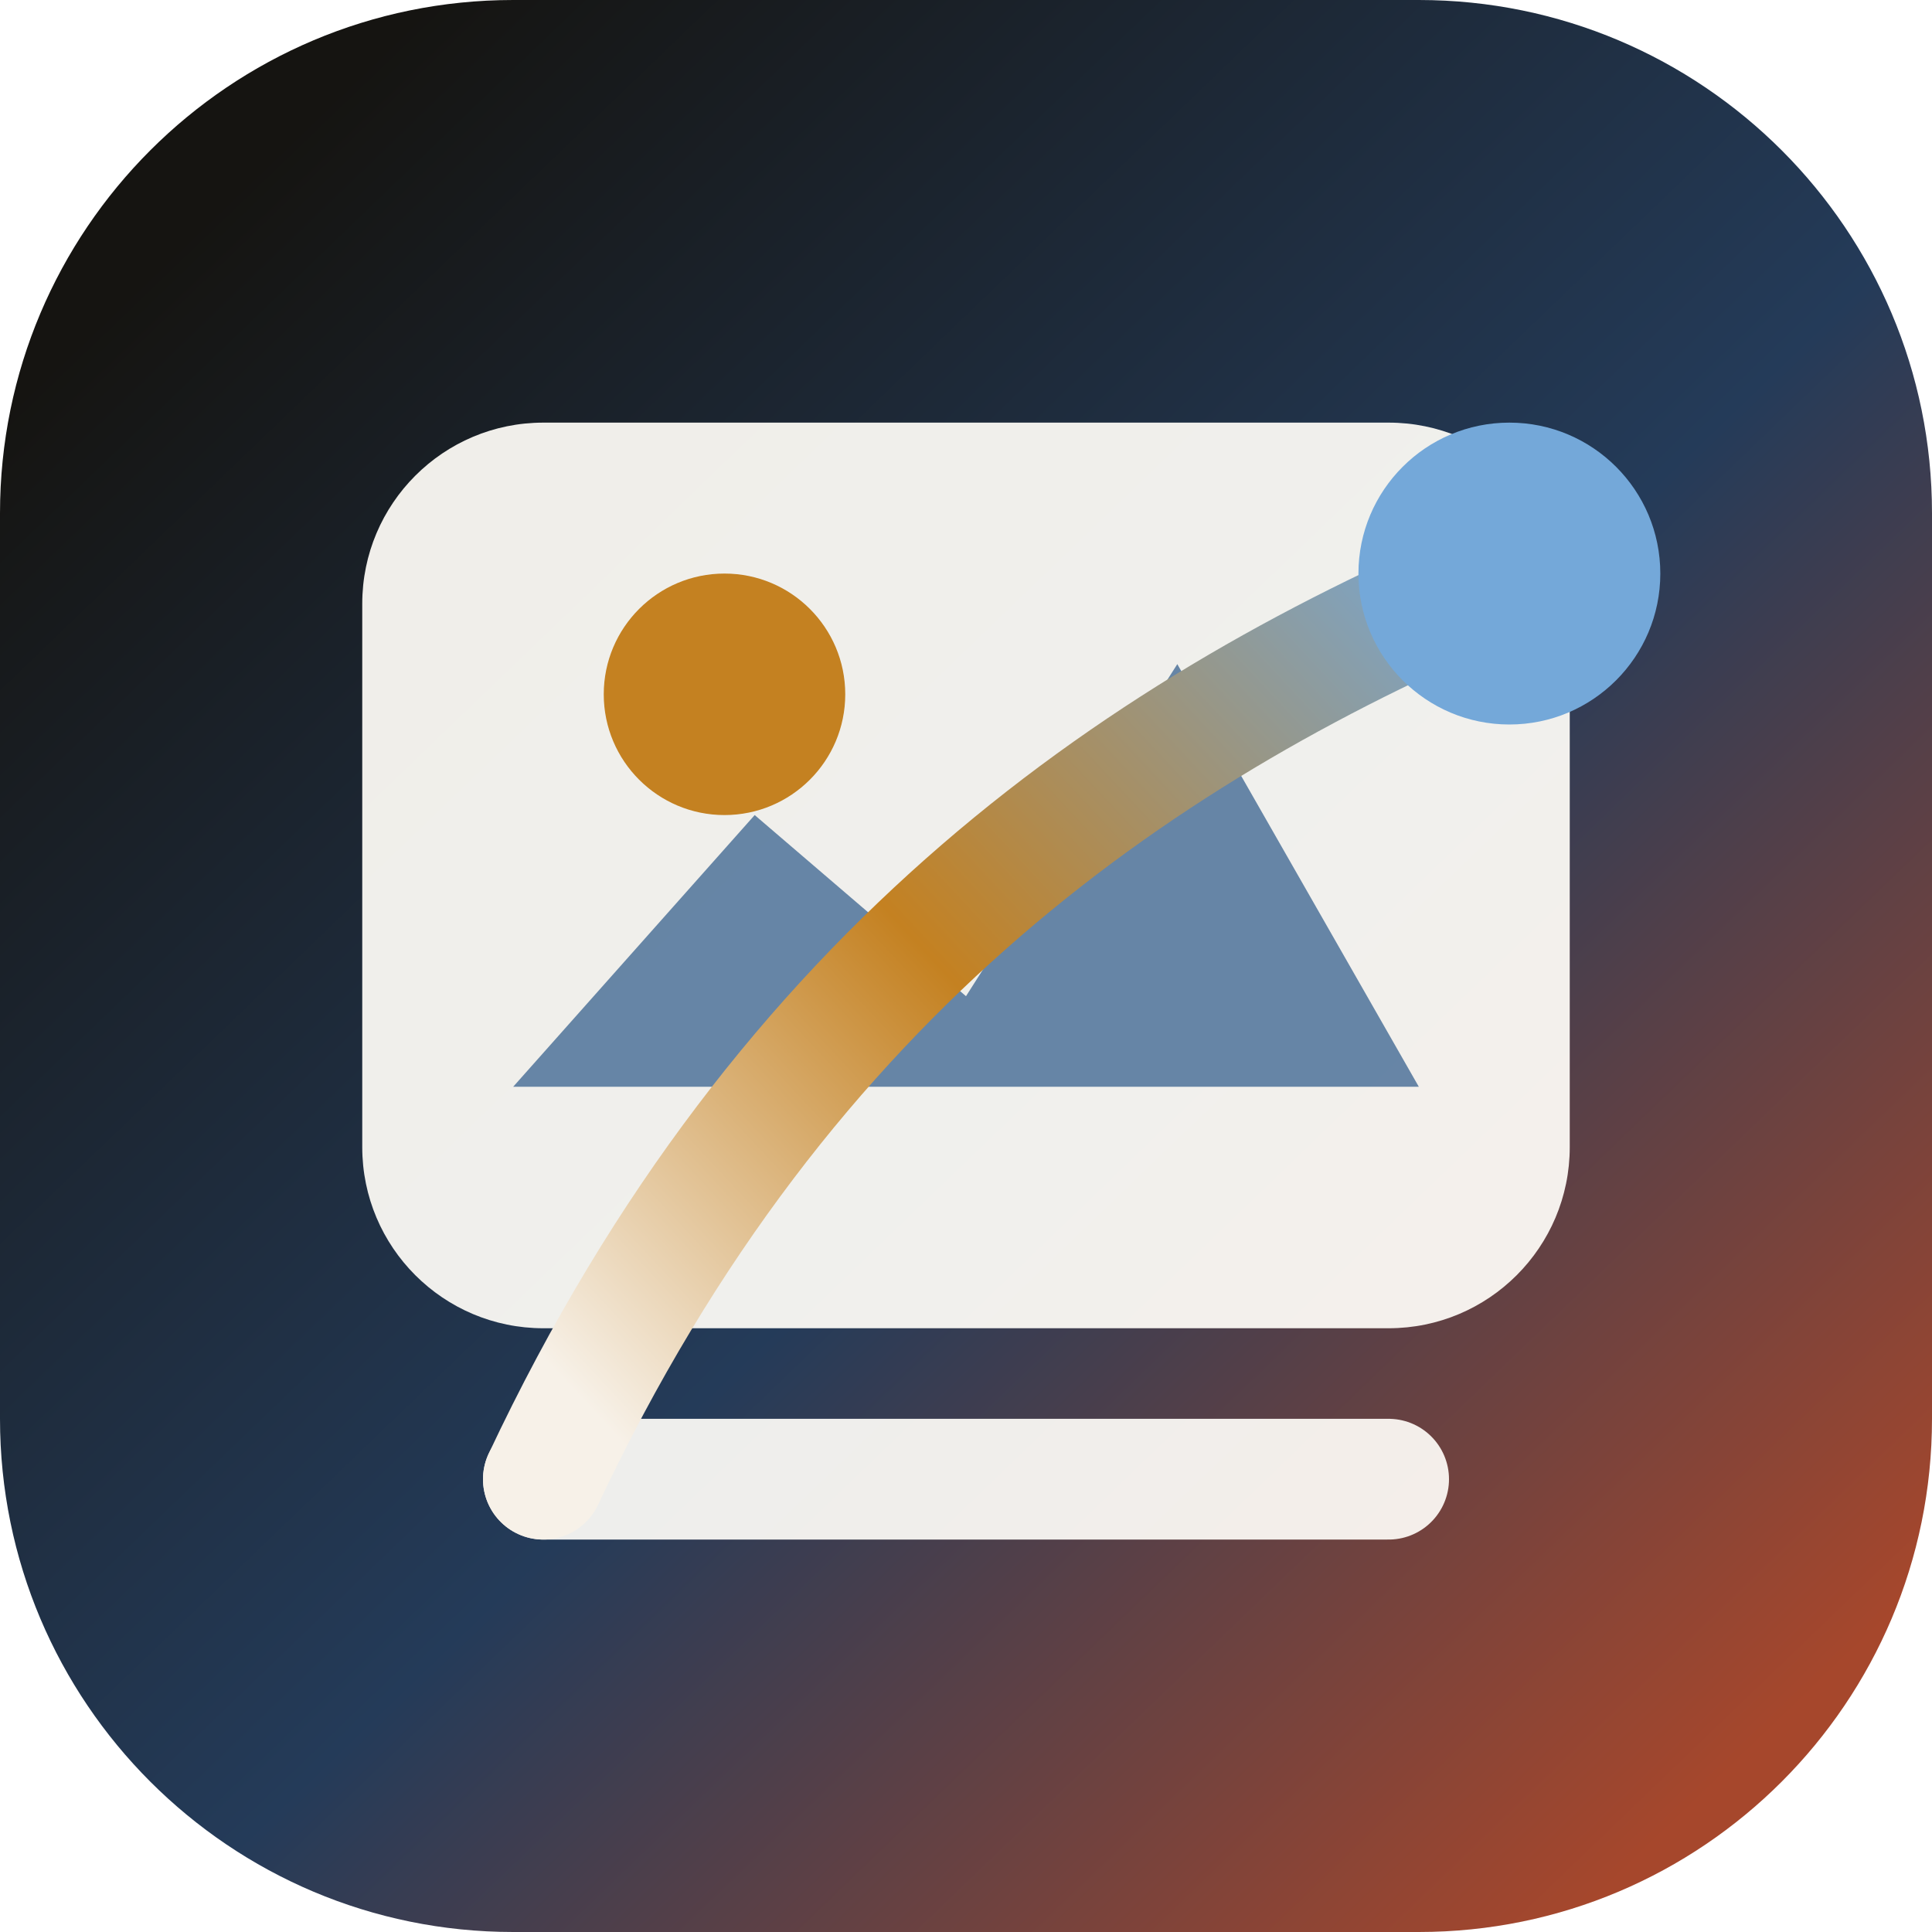
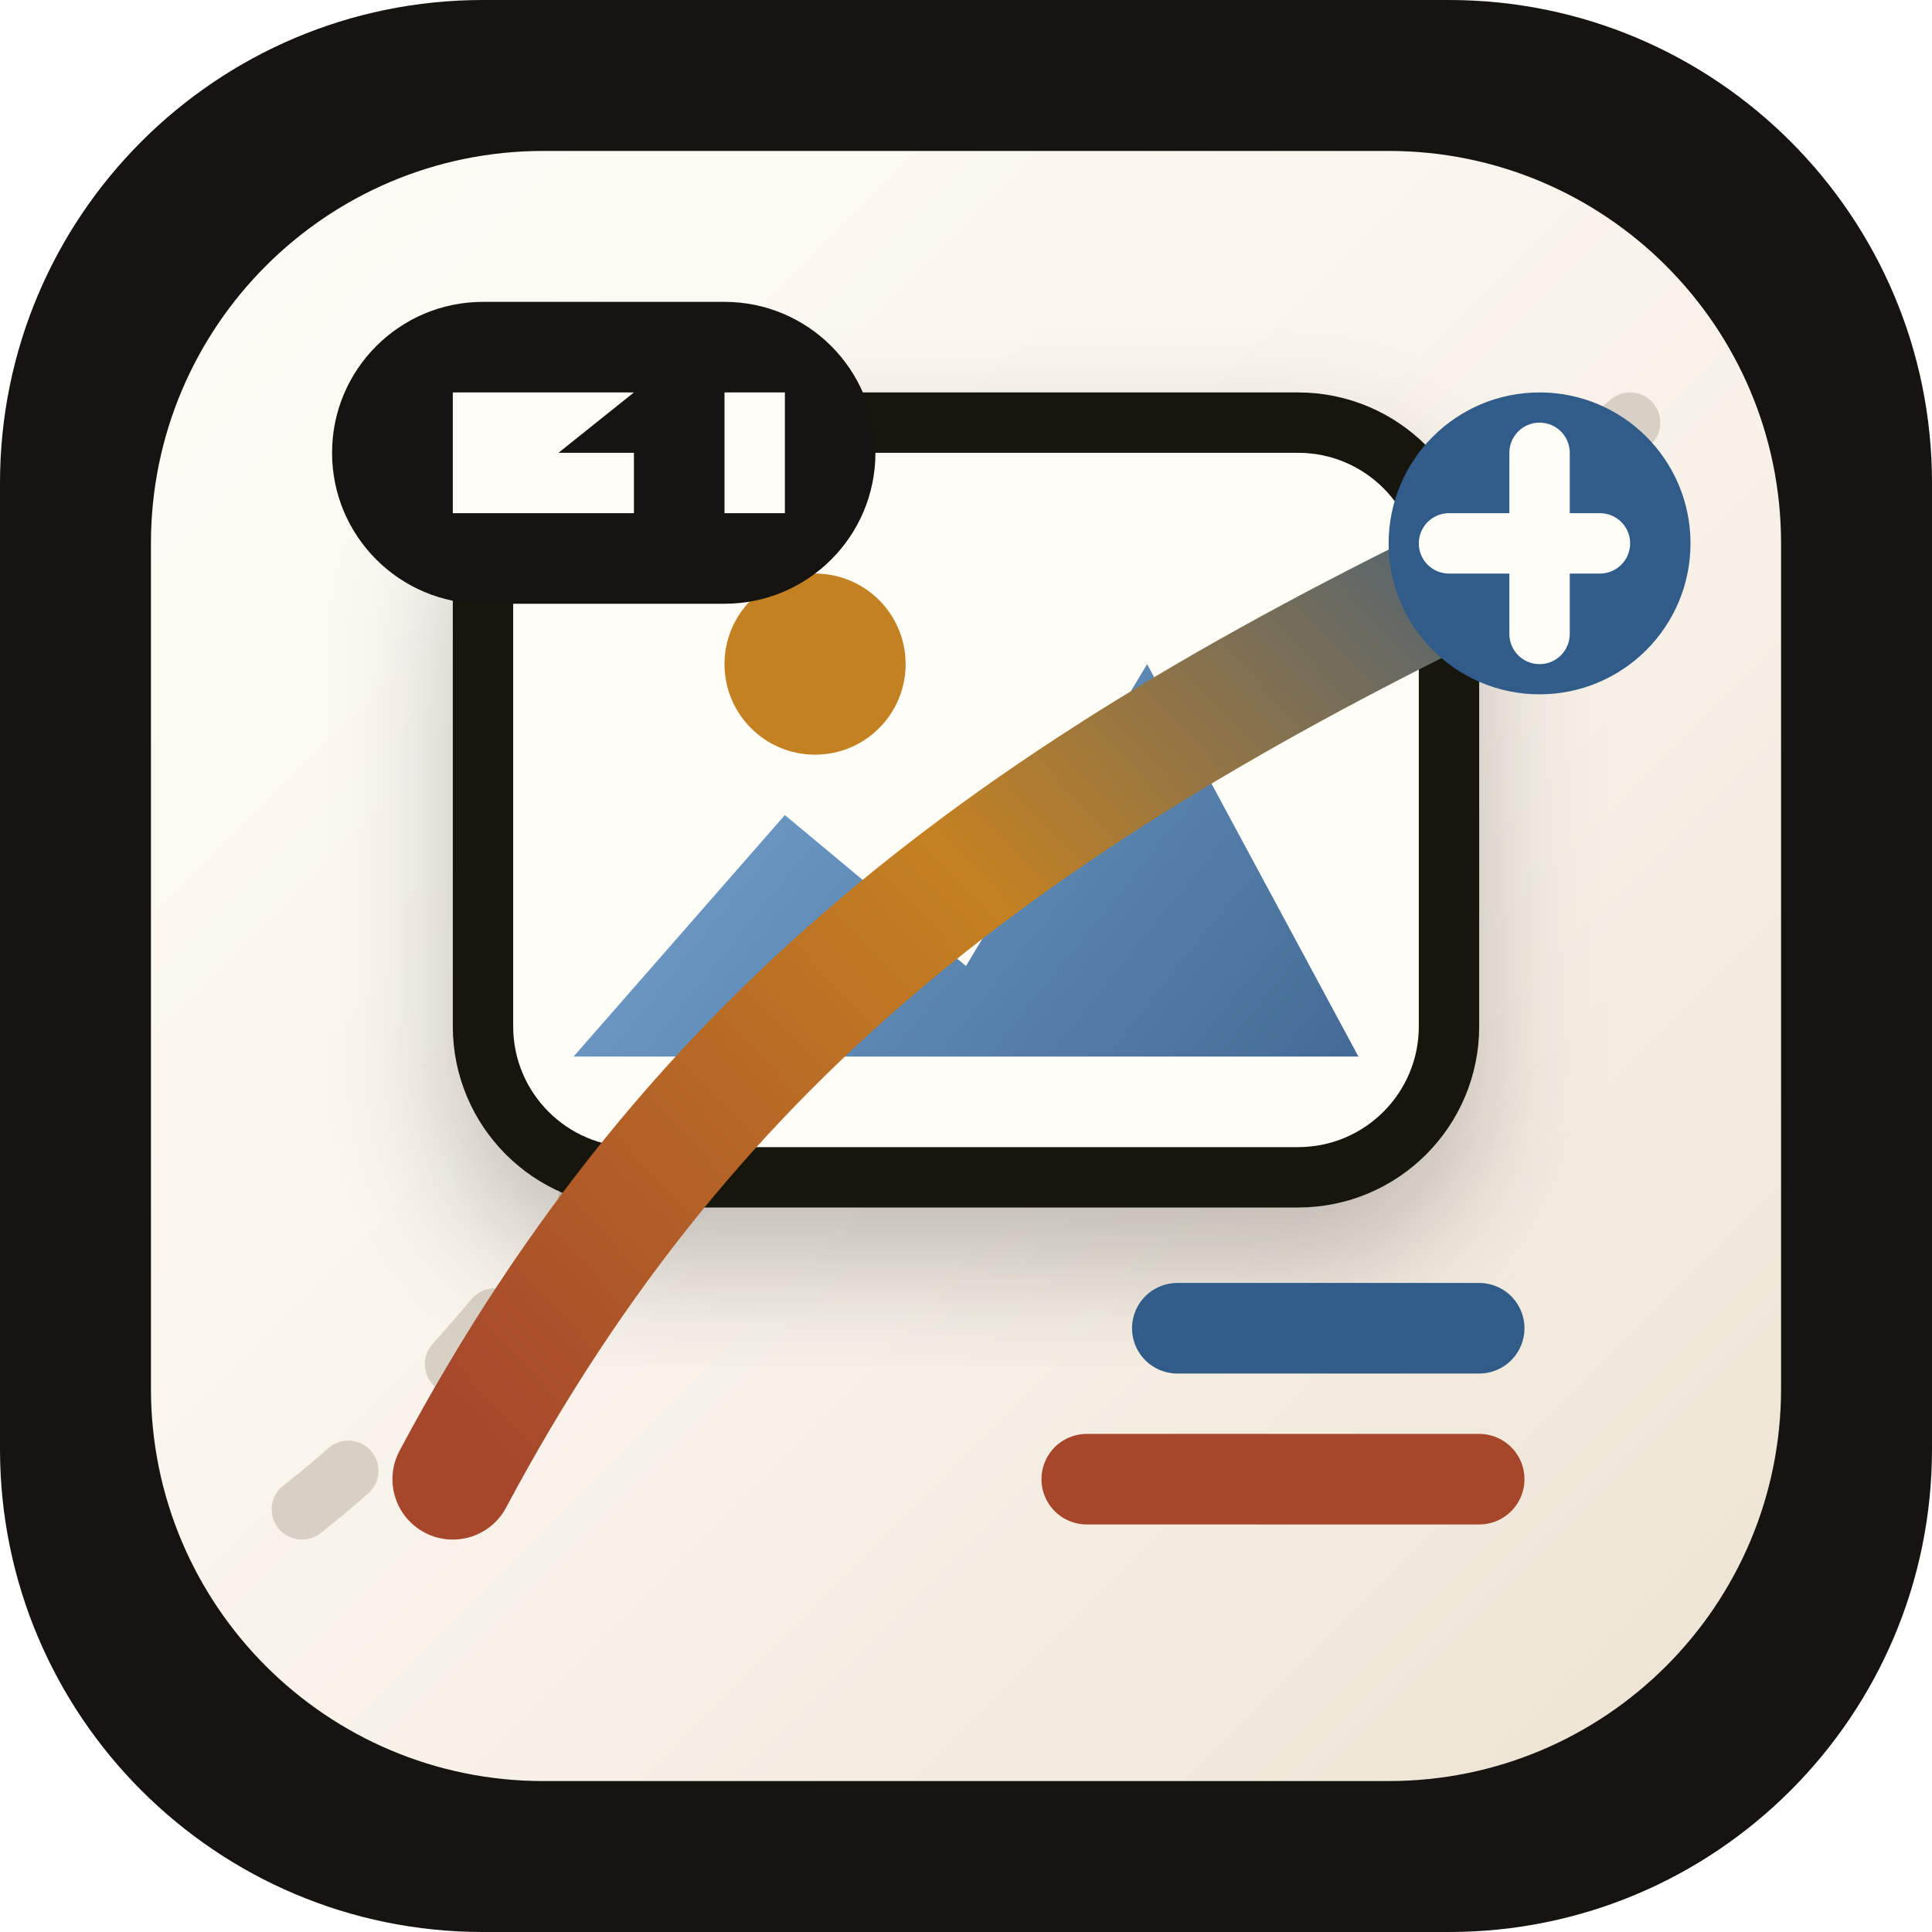
- <svg xmlns="http://www.w3.org/2000/svg" viewBox="0 0 64 64" role="img" aria-label="GPT Image 2 forecast favicon">
+ <svg xmlns="http://www.w3.org/2000/svg" viewBox="0 0 64 64" role="img" aria-label="GPT-5.5 and GPT Image 2 forecast favicon">
  <defs>
-     <linearGradient id="bg" x1="8" y1="6" x2="58" y2="58" gradientUnits="userSpaceOnUse">
-       <stop offset="0" stop-color="#151411" />
-       <stop offset="0.55" stop-color="#243b59" />
-       <stop offset="1" stop-color="#a6472c" />
+     <linearGradient id="paper" x1="5" y1="5" x2="59" y2="59" gradientUnits="userSpaceOnUse">
+       <stop offset="0" stop-color="#fffdf8" />
+       <stop offset="0.58" stop-color="#f7f1e8" />
+       <stop offset="1" stop-color="#ede2d2" />
    </linearGradient>
-     <linearGradient id="glow" x1="18" y1="45" x2="48" y2="17" gradientUnits="userSpaceOnUse">
-       <stop offset="0" stop-color="#f7f1e8" />
-       <stop offset="0.45" stop-color="#c48121" />
-       <stop offset="1" stop-color="#74a8d9" />
+     <linearGradient id="sky" x1="19" y1="16" x2="45" y2="37" gradientUnits="userSpaceOnUse">
+       <stop offset="0" stop-color="#74a8d9" />
+       <stop offset="1" stop-color="#315c8a" />
    </linearGradient>
+     <linearGradient id="signal" x1="16" y1="48" x2="52" y2="14" gradientUnits="userSpaceOnUse">
+       <stop offset="0" stop-color="#a6472c" />
+       <stop offset="0.5" stop-color="#c48121" />
+       <stop offset="1" stop-color="#315c8a" />
+     </linearGradient>
+     <filter id="softShadow" x="-25%" y="-25%" width="150%" height="150%">
+       <feDropShadow dx="0" dy="2" stdDeviation="2" flood-color="#151411" flood-opacity=".22" />
+     </filter>
  </defs>
-   <rect width="64" height="64" rx="17" fill="url(#bg)" />
-   <rect x="12" y="14" width="40" height="30" rx="6" fill="#fffdf8" opacity="0.93" />
-   <path d="M17 36l8-9 7 6 7-11 8 14H17z" fill="#315c8a" opacity="0.72" />
-   <circle cx="24" cy="23" r="4" fill="#c48121" />
-   <path d="M18 49h28" stroke="#fffdf8" stroke-width="4" stroke-linecap="round" opacity="0.92" />
-   <path d="M18 49c8-17 20-25 32-30" fill="none" stroke="url(#glow)" stroke-width="4" stroke-linecap="round" />
-   <circle cx="50" cy="19" r="5" fill="#74a8d9" />
+   <rect width="64" height="64" rx="16" fill="#151411" />
+   <rect x="5" y="5" width="54" height="54" rx="13" fill="url(#paper)" />
+   <path d="M10 50c9-7 14-19 23-25 7-5 14-5 21-11" fill="none" stroke="#d8d0c4" stroke-width="2" stroke-linecap="round" stroke-dasharray="2 5" />
+   <rect x="16" y="14" width="32" height="25" rx="5" fill="#fffdf8" stroke="#151411" stroke-width="2" filter="url(#softShadow)" />
+   <path d="M19 35l7-8 6 5 6-10 7 13H19z" fill="url(#sky)" opacity=".92" />
+   <circle cx="27" cy="22" r="3" fill="#c48121" />
+   <path d="M15 49c8-15 19-23 36-31" fill="none" stroke="url(#signal)" stroke-width="4" stroke-linecap="round" />
+   <circle cx="51" cy="18" r="5" fill="#315c8a" />
+   <path d="M48 18h5M51 15v6" stroke="#fffdf8" stroke-width="2" stroke-linecap="round" />
+   <rect x="11" y="10" width="18" height="10" rx="5" fill="#151411" />
+   <path d="M15 17v-4h6l-2.5 2H21v2h-6zM24 13h2v4h-2z" fill="#fffdf8" />
+   <path d="M36 49h13" stroke="#a6472c" stroke-width="3" stroke-linecap="round" />
+   <path d="M39 44h10" stroke="#315c8a" stroke-width="3" stroke-linecap="round" />
</svg>
